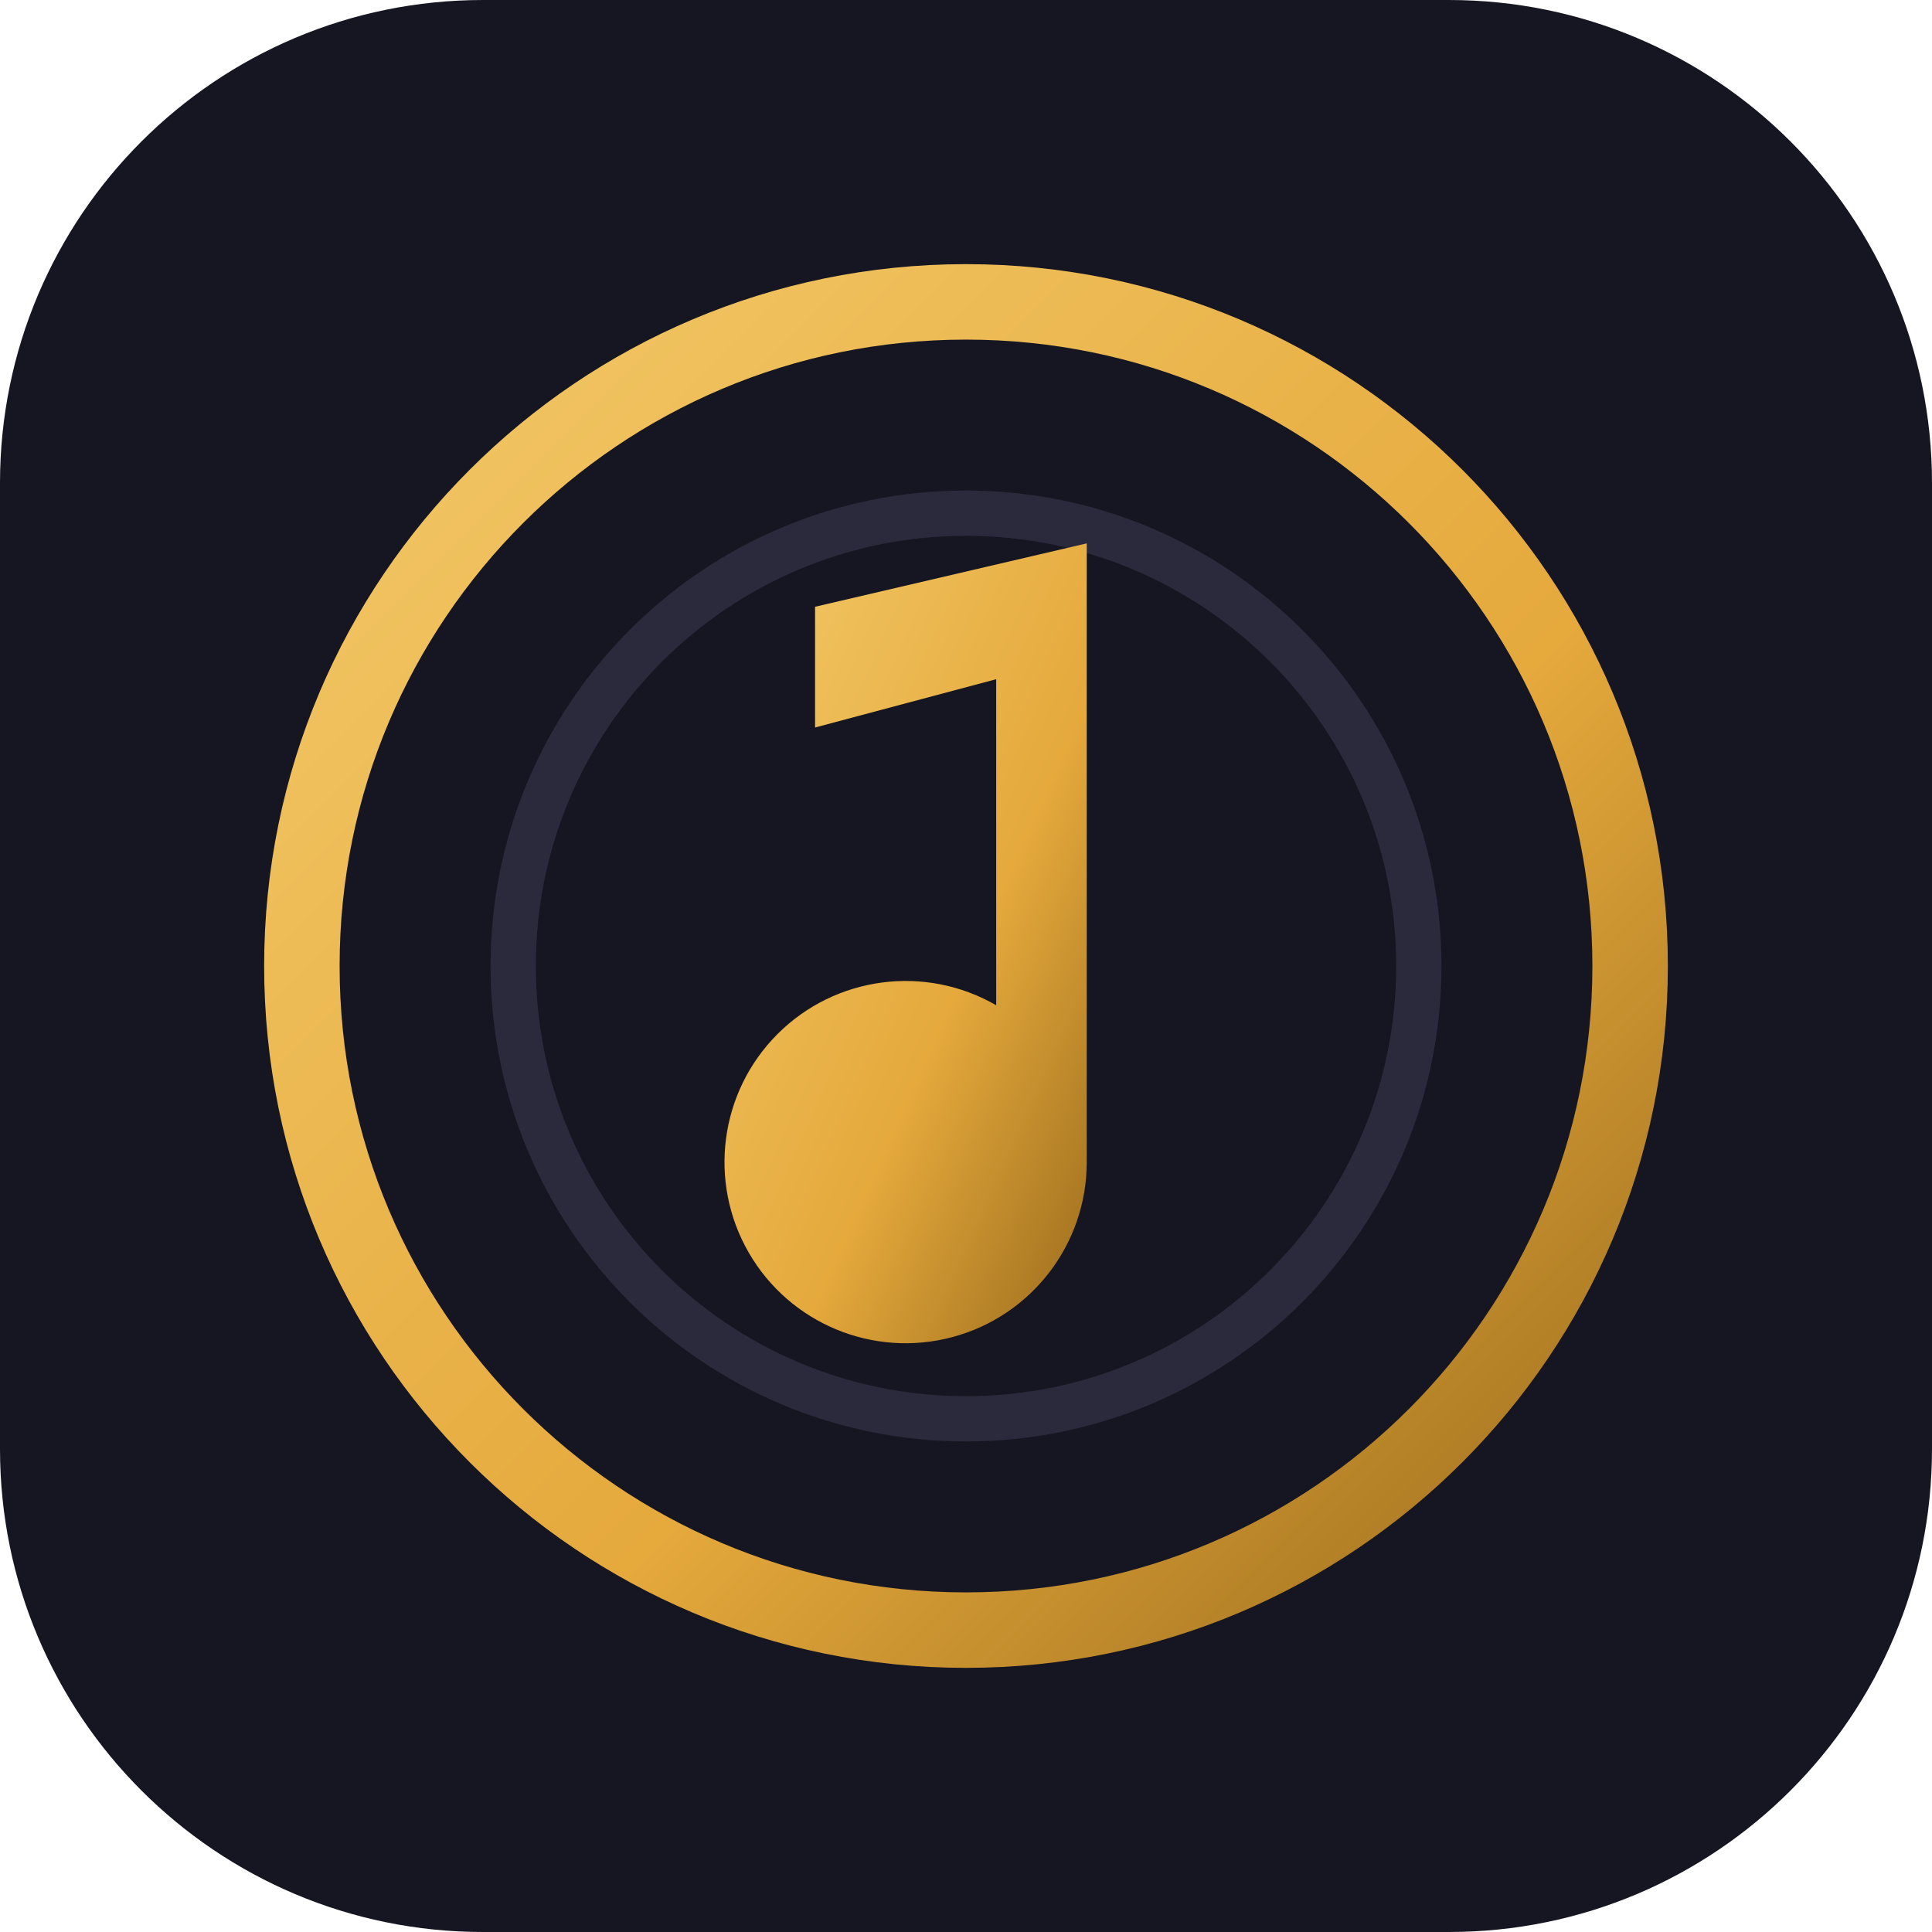
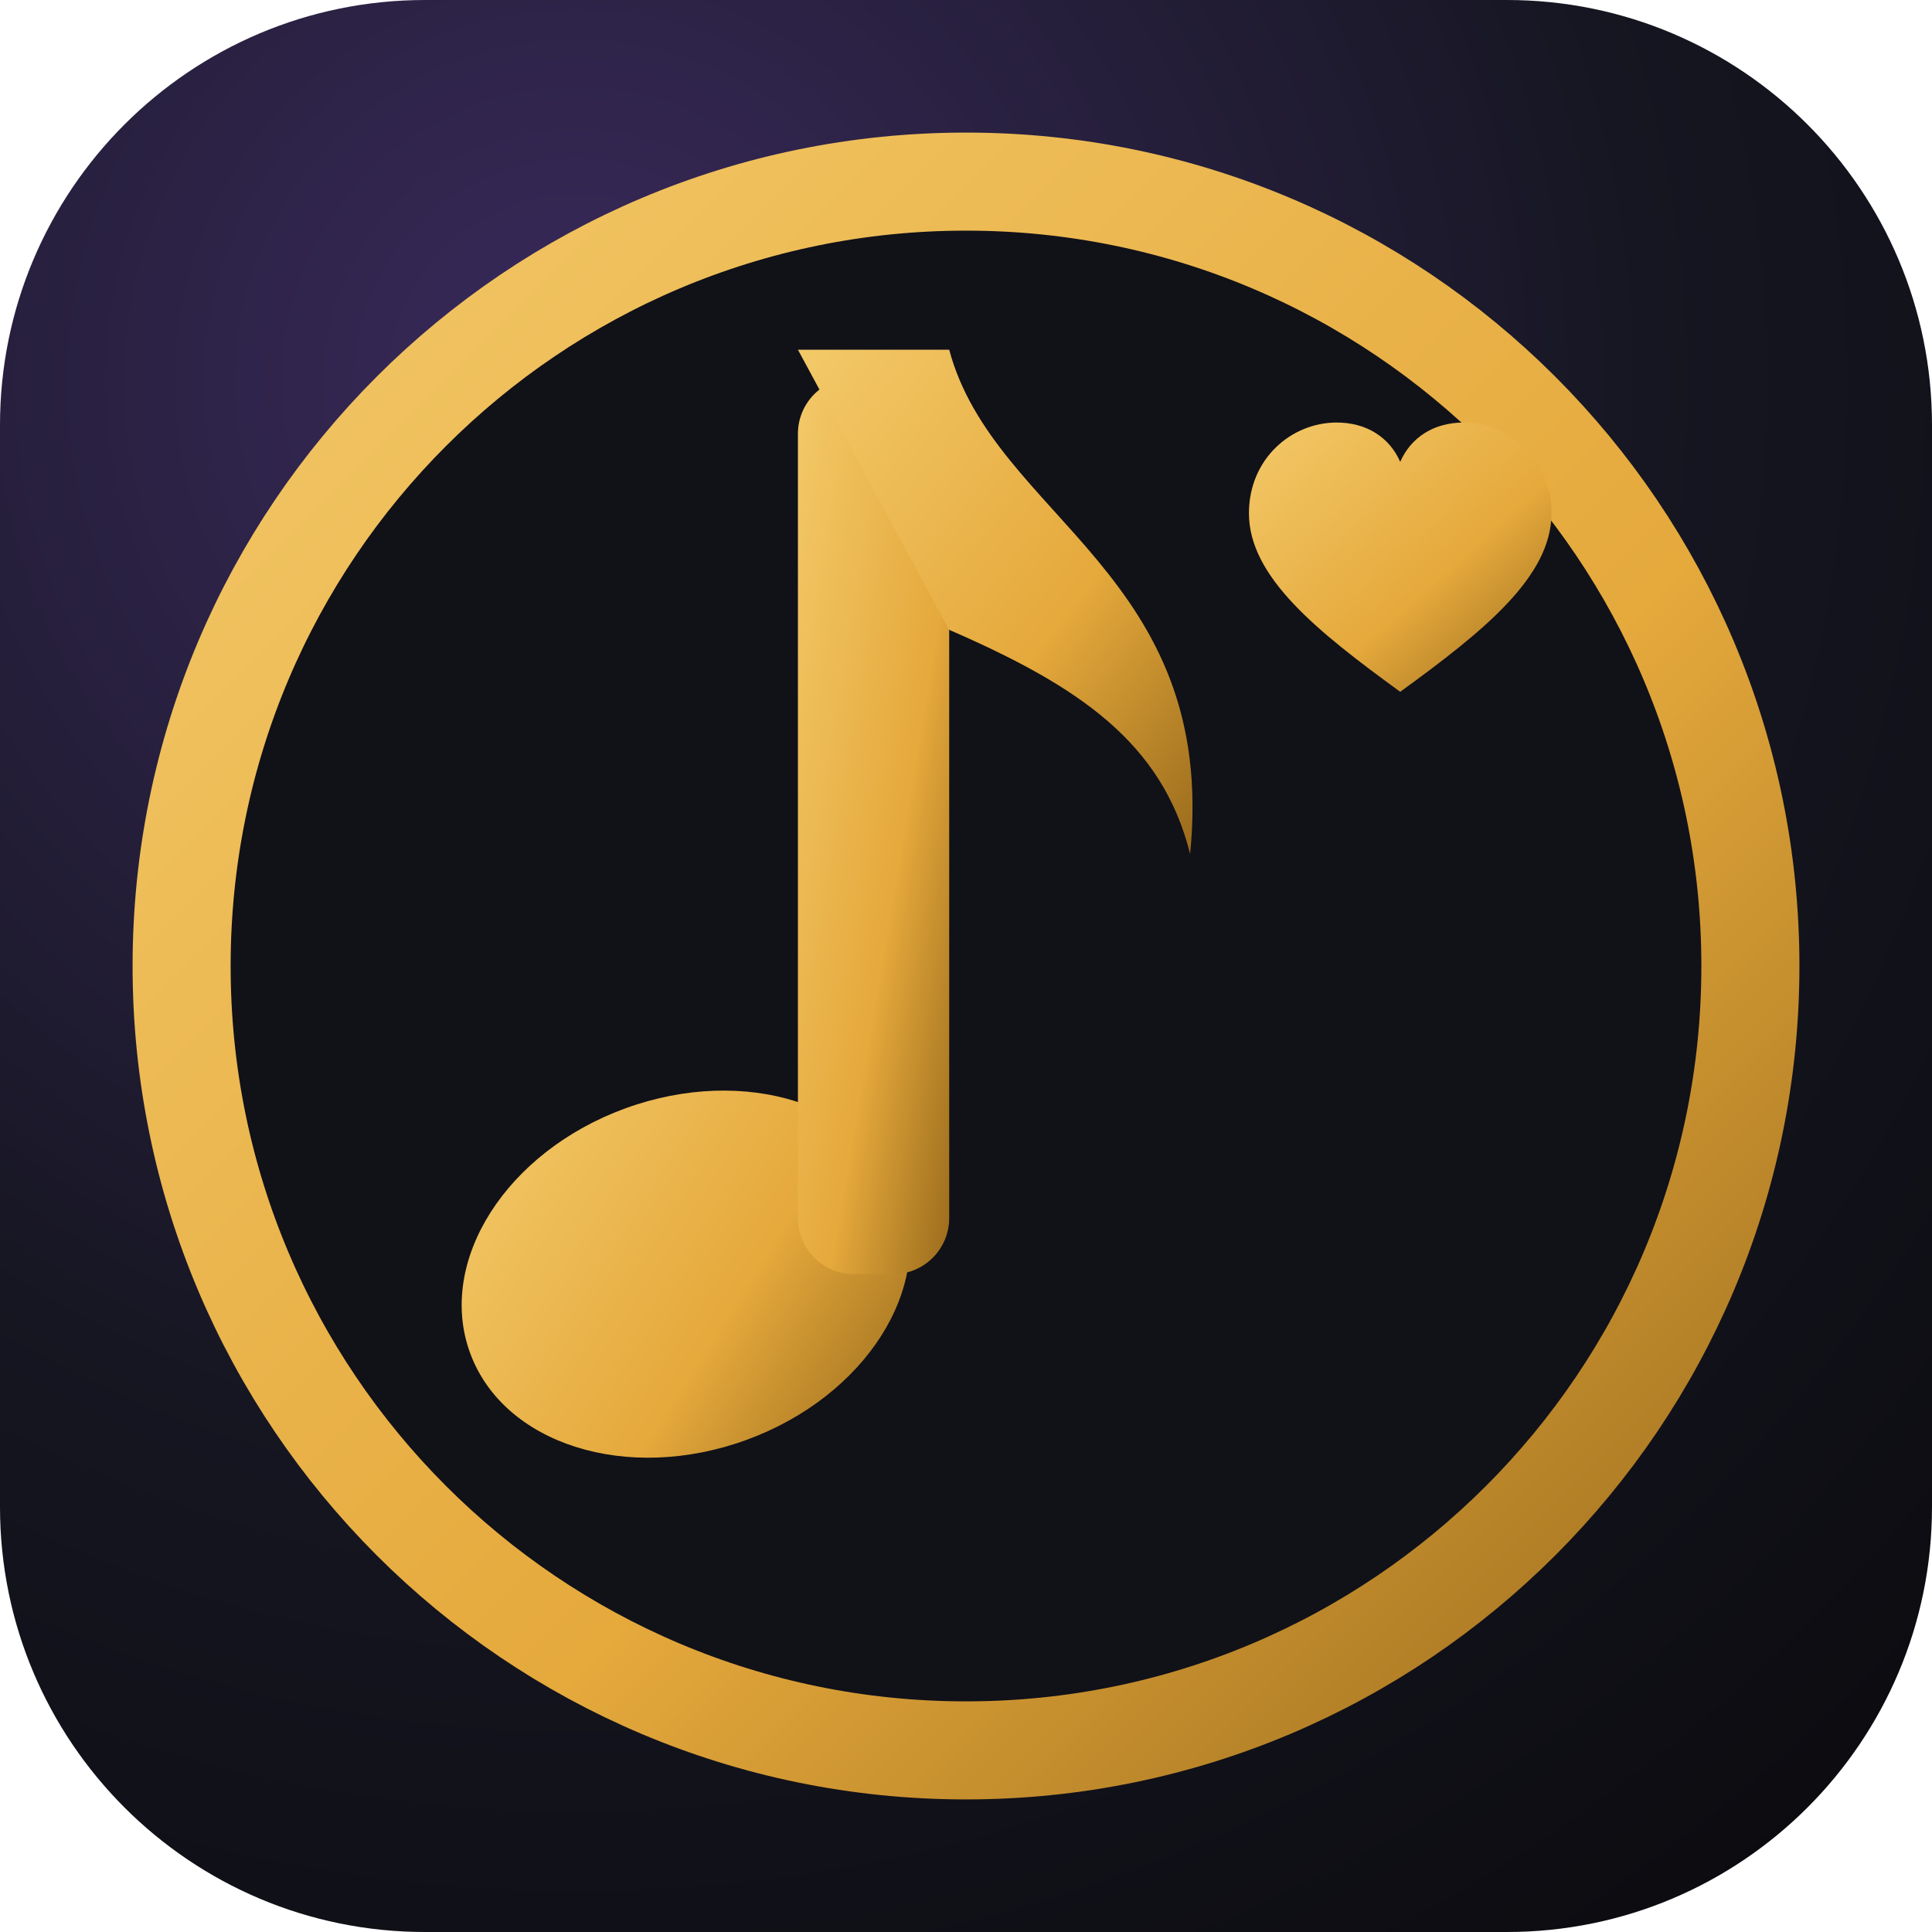
- <svg xmlns="http://www.w3.org/2000/svg" viewBox="0 0 64 64">
+ <svg xmlns="http://www.w3.org/2000/svg" viewBox="0 0 100 100">
  <defs>
-     <linearGradient id="g" x1="0" y1="0" x2="1" y2="1">
-       <stop offset="0" stop-color="#F3C969" />
-       <stop offset="0.6" stop-color="#E5A93C" />
-       <stop offset="1" stop-color="#9A6B1C" />
-     </linearGradient>
+     <radialGradient id="fond" cx="0.3" cy="0.2" r="1">
+       <stop offset="0" stop-color="#3a2a5c" />
+       <stop offset="0.55" stop-color="#161622" />
+       <stop offset="1" stop-color="#0B0B0F" />
+     </radialGradient>
  </defs>
-   <rect width="64" height="64" rx="16" fill="#161622" />
-   <circle cx="32" cy="32" r="22" fill="none" stroke="url(#g)" stroke-width="2.5" />
-   <circle cx="32" cy="32" r="15" fill="none" stroke="#2A2A3C" stroke-width="1.5" />
-   <path d="M36 18v20.5a6 6 0 1 1-3-5.2V22.5l-6 1.6v-4z" fill="url(#g)" />
+   <rect width="100" height="100" rx="22" fill="url(#fond)" />
+   <g transform="translate(50 50) scale(1.45) translate(-50 -51)">
+     <defs>
+       <linearGradient id="icone-or" x1="0" y1="0" x2="1" y2="1">
+         <stop offset="0" stop-color="#F3C969" />
+         <stop offset="0.6" stop-color="#E5A93C" />
+         <stop offset="1" stop-color="#9A6B1C" />
+       </linearGradient>
+       <linearGradient id="icone-clair" x1="0" y1="0" x2="1" y2="1">
+         <stop offset="0" stop-color="#FFE3A3" />
+         <stop offset="1" stop-color="#F0B84E" />
+       </linearGradient>
+     </defs>
+     <circle cx="50" cy="51" r="28" fill="#111118" stroke="url(#icone-or)" stroke-width="3.5" />
+     <g fill="url(#icone-or)">
+       <ellipse cx="40" cy="62" rx="8.2" ry="6.3" transform="rotate(-20 40 62)" />
+       <rect x="44" y="30" width="5.4" height="32" rx="2" />
+       <path d="M44,29 L49.4,29 C51,35 59,37 58,47 C57,43 54,41 49.4,39 Z" />
+       <path d="M0,0.78 C-0.55,0.38 -1,0.02 -1,-0.4 C-1,-0.76 -0.72,-1 -0.42,-1 C-0.22,-1 -0.07,-0.9 0,-0.74 C0.07,-0.9 0.22,-1 0.42,-1 C0.72,-1 1,-0.76 1,-0.4 C1,0.02 0.55,0.38 0,0.78 Z" transform="translate(65.5 37) scale(5.4)" />
+     </g>
+   </g>
</svg>
